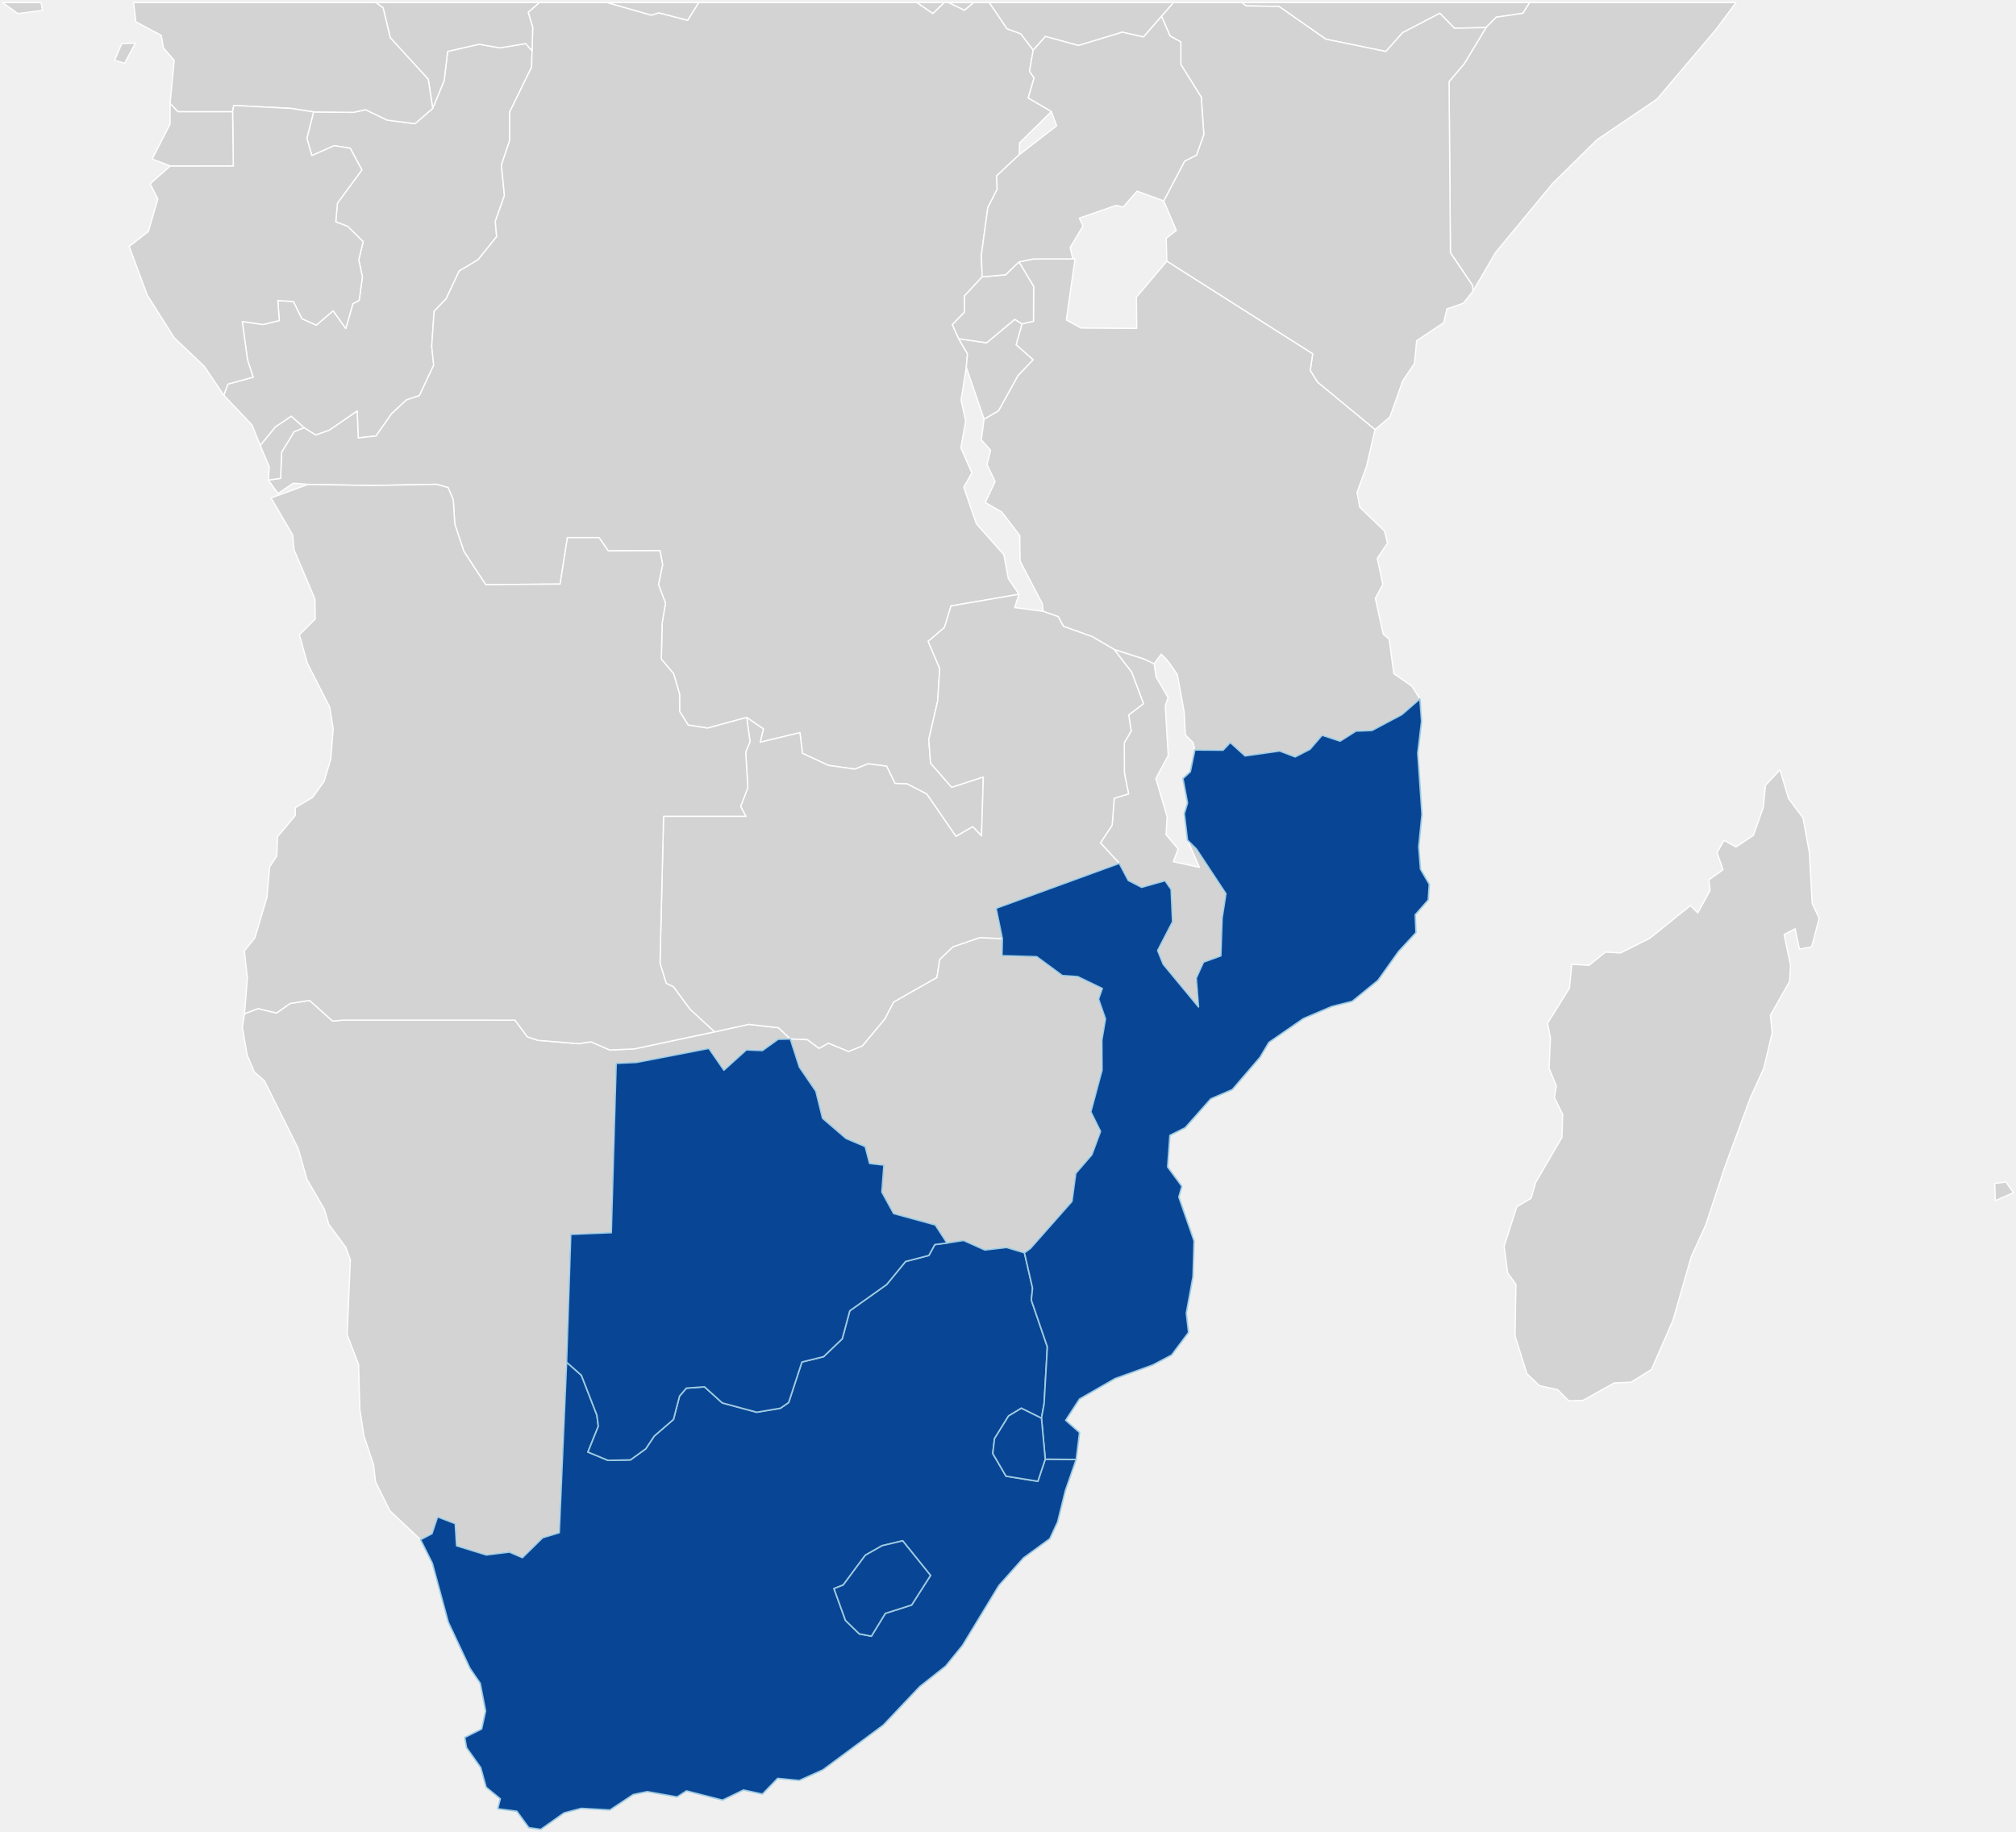
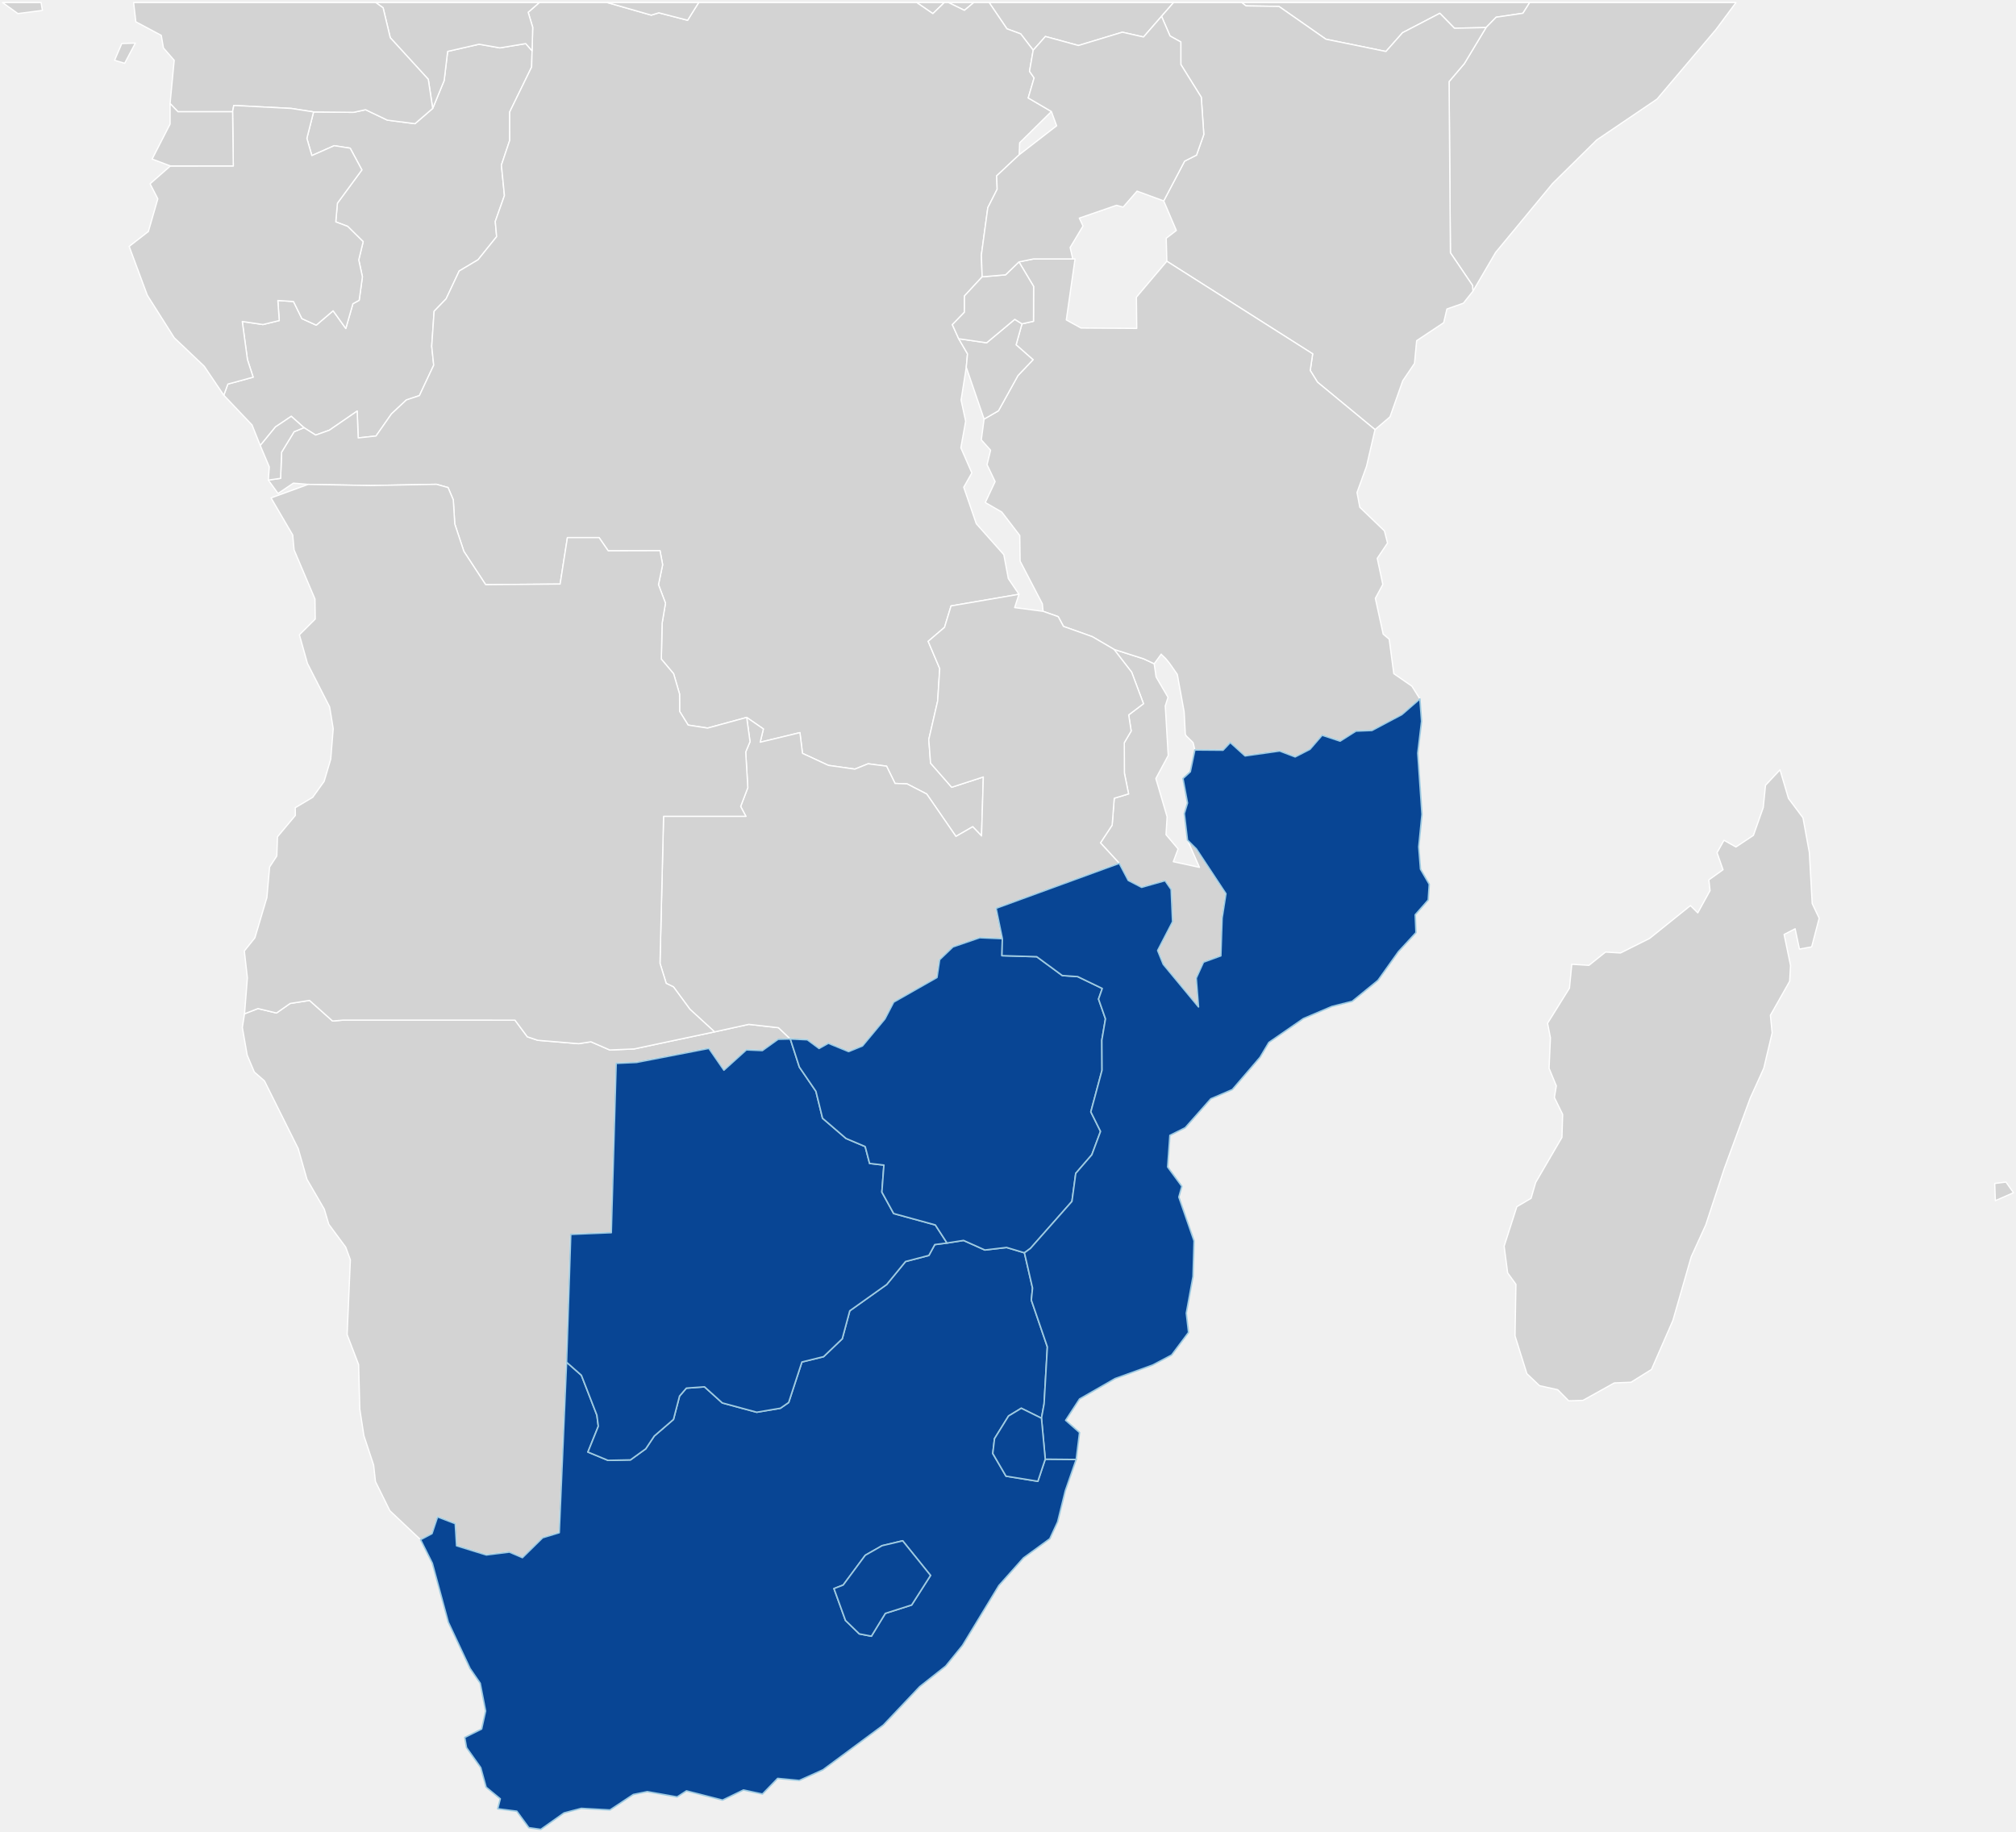
<svg xmlns="http://www.w3.org/2000/svg" version="1.2" baseProfile="tiny" width="800" height="727" viewBox="0 0 800 727" stroke-linecap="round" stroke-linejoin="round">
  <g id="ne_10m_admin_1_states_provinces_lakes">
    <path d="M 607.03 1 604.34 5.26 593.71 6.83 589.7 10.94 577.16 11.21 571.36 5.27 556.58 12.97 549.97 20.43 526.15 15.56 507.52 2.55 494.46 2.34 492.73 1 607.03 1 Z" fill="lightgrey" stroke="white" stroke-width="0.5" />
    <path d="M 465.71 1 460.92 6.47 453.78 14.68 445.37 12.78 427.95 18.06 414.85 14.48 410 19.92 405.03 13.44 399.59 11.44 392.51 1 465.71 1 Z M 386.42 1 382.7 4.1 376.34 1 386.42 1 Z M 374.74 1 370.19 5.4 363.75 1 374.74 1 Z" fill-rule="evenodd" fill="lightgrey" stroke="white" stroke-width="0.5" />
    <path d="M 589.7 10.94 593.71 6.83 604.34 5.26 607.03 1 688.89 1 680.95 11.69 657.55 39.32 633.65 55.52 616.11 72.82 593.5 100.17 584.51 115.54 584.33 113.26 575.56 100.32 575.03 32.38 581.08 25.25 589.7 10.94 Z" fill="lightgrey" stroke="white" stroke-width="0.5" />
    <path d="M 492.73 1 494.46 2.34 507.52 2.55 526.15 15.56 549.97 20.43 556.58 12.97 571.36 5.27 577.16 11.21 589.7 10.94 581.08 25.25 575.03 32.38 575.56 100.32 584.33 113.26 584.51 115.54 580.7 120.33 574.17 122.62 572.89 128.05 562.16 135.2 561.31 144.22 556.65 151.1 551.59 165.42 545.64 170.5 522.81 151.66 519.93 147.02 520.9 140.42 463.03 103.67 462.79 94.56 466.8 91.46 461.79 79.73 470.09 63.94 474.81 61.55 477.7 53.37 476.69 38.59 468.59 25.6 468.58 16.65 464.3 14.28 460.92 6.47 465.71 1 492.73 1 Z" fill="lightgrey" stroke="white" stroke-width="0.5" />
    <path d="M 453.82 261.45 458.01 263.42 458.77 268.66 463.5 276.75 462.41 280.16 463.58 299.82 458.67 308.96 463.14 324.16 462.7 331.23 467.5 336.9 465.6 341.97 475.98 344.22 471.22 333.4 474.76 336.92 486.48 354.67 484.96 364.4 484.46 379.33 477.57 381.84 474.69 388.17 475.6 399.6 461.6 382.68 459.39 377.21 465.3 365.8 464.74 352.98 462.33 349.51 453.03 352.14 447.72 349.39 444.16 342.62 436.69 334.5 441.33 327.45 442.16 316.79 447.85 315.06 446.19 306.84 446.15 294.74 448.88 290.1 447.89 283.71 453.76 279.26 449.07 266.76 442.07 257.71 453.82 261.45 Z" fill="lightgrey" stroke="white" stroke-width="0.5" />
    <path d="M 463.03 103.67 520.9 140.42 519.93 147.02 522.81 151.66 545.64 170.5 542.28 185.02 538.5 195.45 539.6 201.31 549.37 210.69 550.61 215.5 546.53 221.59 548.74 231.94 545.77 237.45 548.88 251.65 551.27 253.67 553.09 267.34 560.28 272.32 563.45 277.38 556.3 283.58 544.41 289.9 538.07 290.15 531.8 294.12 524.65 291.78 519.82 297.36 513.95 300.38 507.82 298.04 494.08 299.99 488.2 294.68 485.33 297.72 474.15 297.63 473.47 294.78 473.11 294.36 470.71 292.01 470.37 291.38 469.9 282.5 467.18 267.63 464.12 263.25 462.58 261.37 460.98 259.82 460.81 259.59 458.01 263.42 453.82 261.45 442.07 257.71 433.45 252.66 422.01 248.59 419.92 244.72 413.92 242.61 413.63 239.61 404.81 222.68 404.67 212.51 397.54 203.21 391 199.43 394.89 191.12 391.69 184.39 393.09 178.66 389.41 174.56 390.51 166.32 396.22 163.02 403.96 149.03 409.94 142.76 403.21 136.84 405.54 128.52 410.11 127.5 410.15 113.65 404.34 103.93 410.15 102.75 425.7 102.75 426.38 102.75 426.6 102.75 423.14 126.97 428.97 130.18 451.09 130.33 450.96 117.93 463.03 103.67 Z" fill="lightgrey" stroke="white" stroke-width="0.5" />
    <path d="M 799 473.33 791.81 476.48 791.56 469.67 796.01 469.11 799 473.33 Z" fill="lightgrey" stroke="white" stroke-width="0.5" />
    <path d="M 211.15 20.17 210.97 26.59 202.26 44.44 202.28 55.66 198.97 65.52 200.18 77.6 196.54 87.87 197.08 93.91 189.7 103.09 182.23 107.54 177.03 118.59 172.27 123.52 171.32 137.41 172.11 144.92 166.43 157 161.27 158.71 155.34 164.26 149.21 173.03 142.14 173.79 141.74 163.14 130.66 170.75 125.26 172.66 120.63 169.72 115.58 165.22 109.31 169.43 103.28 176.81 100.02 168.65 88.8 156.84 90.42 152.43 100.45 149.68 98.19 142.73 96.14 127.58 104.34 128.79 110.81 127.22 110.25 119.25 116.46 119.65 119.8 126.44 125.5 129.04 132.19 123.33 137.22 130.35 140.04 120.54 142.53 119.17 143.81 109.86 142.36 103.13 144.11 95.9 137.97 89.84 133.24 88.05 133.89 80.64 143.6 67.43 138.96 58.81 132.61 57.82 123.75 61.74 121.77 54.91 124.43 44.42 140.27 44.58 145.07 43.54 153.71 47.68 164.68 49.08 171.7 43.03 176.25 31.97 177.63 20.4 190.1 17.55 198.37 19 208.62 17.3 211.15 20.17 Z" fill="lightgrey" stroke="white" stroke-width="0.5" />
    <path d="M 392.51 1 399.59 11.44 405.03 13.44 410 19.92 408.54 28.29 410.36 30.93 408.03 38.87 417.22 44.25 404.62 56.67 404.43 61.43 395.5 69.79 395.71 75.08 391.99 82.43 389.43 101.22 389.75 109.86 382.73 117.44 382.71 123.91 377.92 128.85 380.43 134.42 383.94 140.43 383.44 145.74 381.38 158.76 383.2 167.16 381.29 177.7 385.65 187.68 382.43 193.36 387.42 207.84 398.34 220.12 400.13 229.63 404.35 235.84 377.4 240.47 374.81 248.97 368.32 254.52 372.91 265.34 372.09 278.2 368.57 293.48 369.28 302.87 377.65 312.43 390.21 308.34 389.5 331.75 386.01 328.09 379.34 331.93 367.75 315.11 359.95 311.09 355.17 310.91 351.82 304.06 344.5 303.11 339.21 305.23 328.73 303.74 318.44 298.97 317.43 290.75 301.66 294.56 302.93 289.28 296.3 284.71 280.78 288.95 273.07 287.75 269.69 282.31 269.66 275.42 267.3 267.36 262.43 261.58 262.74 247.36 264.08 239.37 261.3 232.03 262.95 224.12 261.9 218.54 241.35 218.6 237.73 213.35 225.17 213.35 222.27 231.79 192.72 232.03 184.07 218.81 180.46 207.94 179.87 198.37 177.8 193.49 173.23 192.2 147.01 192.69 122.3 192.23 116.42 191.74 110.33 195.84 106.48 190.52 111.34 189.83 111.75 179.44 116.71 171.33 120.63 169.72 125.26 172.66 130.66 170.75 141.74 163.14 142.14 173.79 149.21 173.03 155.34 164.26 161.27 158.71 166.43 157 172.11 144.92 171.32 137.41 172.27 123.52 177.03 118.59 182.23 107.54 189.7 103.09 197.08 93.91 196.54 87.87 200.18 77.6 198.97 65.52 202.28 55.66 202.26 44.44 210.97 26.59 211.15 20.17 211.39 10.84 209.59 4.88 214.01 1 240.95 1 258.45 6.01 261.45 5.08 272.86 8.04 277.26 1 363.75 1 370.19 5.4 374.74 1 376.34 1 382.7 4.1 386.42 1 392.51 1 Z" fill="lightgrey" stroke="white" stroke-width="0.5" />
    <path d="M 166.89 611.03 154.71 599.54 149 587.98 148.26 581.4 144.41 569.78 142.78 559.24 142.31 541.54 137.75 529.66 139.03 499.96 137.2 494.95 130.48 485.87 128.68 479.84 121.82 468.03 118.34 455.83 104.95 428.97 100.92 425.43 98.1 418.75 96.17 407.75 97.04 402.33 102.37 400.25 109.72 402.02 115.13 398.23 122.82 397.02 131.98 405.2 136.24 404.83 204.36 404.85 209.27 411.46 213.39 412.84 229.63 414.19 234.5 413.44 241.96 416.69 251.59 416.28 283.55 409.5 297.13 406.52 308.93 407.85 313.62 412.32 308.77 412.44 302.51 416.93 296.18 416.65 287.27 424.7 281.3 416.06 252.55 421.63 244.51 422 242.57 489.19 226.49 489.87 224.83 540.6 221.92 608.26 215.34 610.26 207.31 618.16 202.14 615.95 193 617.1 181.18 613.45 180.65 604.67 173.64 601.99 171.42 608.63 166.89 611.03 Z" fill="lightgrey" stroke="white" stroke-width="0.5" />
    <path d="M 166.89 611.03 171.42 608.63 173.64 601.99 180.65 604.67 181.18 613.45 193 617.1 202.14 615.95 207.31 618.16 215.34 610.26 221.92 608.26 224.83 540.6 230.71 545.78 236.87 561.64 237.43 566.02 233.3 576.25 241.26 579.55 250.18 579.36 256.24 574.98 259.64 569.88 267.25 563.31 269.66 554.03 272.37 550.89 279.56 550.37 286.63 556.76 300.28 560.45 309.67 558.87 312.96 556.59 318.22 540.52 326.82 538.4 334.23 531.3 337.21 520.2 351.87 509.76 359.34 500.64 368.6 498.22 370.95 493.92 375.8 493.3 382.36 492.27 390.82 496.07 399.43 495.06 406.52 497.18 409.74 511.19 409.26 515.95 415.62 534.53 414.32 557.15 413.28 562.83 405.27 558.87 400.22 561.94 394.65 570.93 393.96 576.82 399.21 585.82 411.85 587.86 414.78 579.08 427.07 579.2 422.74 591.63 419.7 603.97 416.59 610.66 406.13 618.28 396.37 629.24 381.96 652.97 375.29 661.18 364.96 669.35 350.54 684.6 326.58 702.35 317.17 706.59 308.59 705.77 302.56 711.99 295.03 710.37 286.73 714.39 272.4 710.72 268.71 713.13 256.87 711.02 251.31 712.16 242.05 718.3 230.68 717.66 223.83 719.47 214.6 726 209.86 725.33 205.09 718.8 197.51 717.82 198.52 713.87 192.9 709.25 190.77 701.5 185.12 693.54 184.41 689.53 191.12 686.17 192.7 679.03 190.56 668.02 186.53 662.14 177.9 643.76 171.55 620.35 166.89 611.03 Z M 361.77 636.95 369.26 625.22 358.2 611.48 350.02 613.42 343.36 617.22 334.6 629.03 330.94 630.44 335.51 643.08 341 648.41 345.79 649.33 351.32 640.28 361.77 636.95 Z" fill-rule="evenodd" fill="lightgrey" stroke="white" stroke-width="0.5" />
    <path d="M 442.07 257.71 449.07 266.76 453.76 279.26 447.89 283.71 448.88 290.1 446.15 294.74 446.19 306.84 447.85 315.06 442.16 316.79 441.33 327.45 436.69 334.5 444.16 342.62 395.27 360.46 397.76 372.53 388.76 372.14 378.14 375.79 372.87 380.85 371.82 387.92 354.63 397.7 351.16 404.37 342.25 415.08 336.76 417.33 328.71 414.03 325.03 416.09 320.38 412.64 313.62 412.32 308.93 407.85 297.13 406.52 283.55 409.5 273.78 400.53 267.26 391.66 264.37 390.26 261.9 382.3 263.32 323.96 295.99 323.96 293.9 320.06 296.75 312.6 295.91 298.44 297.63 294.34 296.3 284.71 302.93 289.28 301.66 294.56 317.43 290.75 318.44 298.97 328.73 303.74 339.21 305.23 344.5 303.11 351.82 304.06 355.17 310.91 359.95 311.09 367.75 315.11 379.34 331.93 386.01 328.09 389.5 331.75 390.21 308.34 377.65 312.43 369.28 302.87 368.57 293.48 372.09 278.2 372.91 265.34 368.32 254.52 374.81 248.97 377.4 240.47 404.35 235.84 402.64 241.13 413.92 242.61 419.92 244.72 422.01 248.59 433.45 252.66 442.07 257.71 Z" fill="lightgrey" stroke="white" stroke-width="0.5" />
    <path d="M 277.26 1 272.86 8.04 261.45 5.08 258.45 6.01 240.95 1 277.26 1 Z M 211.15 20.17 208.62 17.3 198.37 19 190.1 17.55 177.63 20.4 176.25 31.97 171.7 43.03 169.95 31.48 154.86 14.96 152.02 3.09 149.09 1 214.01 1 209.59 4.88 211.39 10.84 211.15 20.17 Z" fill-rule="evenodd" fill="lightgrey" stroke="white" stroke-width="0.5" />
    <path d="M 16.29 1 16.84 4.12 7.11 5.39 1 1 16.29 1 Z" fill="lightgrey" stroke="white" stroke-width="0.5" />
    <path d="M 103.28 176.81 109.31 169.43 115.58 165.22 120.63 169.72 116.71 171.33 111.75 179.44 111.34 189.83 106.48 190.52 106.86 185.29 103.28 176.81 Z M 122.3 192.23 147.01 192.69 173.23 192.2 177.8 193.49 179.87 198.37 180.46 207.94 184.07 218.81 192.72 232.03 222.27 231.79 225.17 213.35 237.73 213.35 241.35 218.6 261.9 218.54 262.95 224.12 261.3 232.03 264.08 239.37 262.74 247.36 262.43 261.58 267.3 267.36 269.66 275.42 269.69 282.31 273.07 287.75 280.78 288.95 296.3 284.71 297.63 294.34 295.91 298.44 296.75 312.6 293.9 320.06 295.99 323.96 263.32 323.96 261.9 382.3 264.37 390.26 267.26 391.66 273.78 400.53 283.55 409.5 251.59 416.28 241.96 416.69 234.5 413.44 229.63 414.19 213.39 412.84 209.27 411.46 204.36 404.85 136.24 404.83 131.98 405.2 122.82 397.02 115.13 398.23 109.72 402.02 102.37 400.25 97.04 402.33 98.17 388.07 96.96 377.4 101.15 372.18 105.91 356.21 106.99 344.07 109.85 339.7 110.12 332.08 117.21 323.61 117.17 320.55 124.09 316.42 128.63 310.08 131.25 301.26 132.23 289.16 130.81 280.54 121.99 263.25 118.81 251.92 125.1 245.67 124.99 237.72 116.7 218.22 116.17 212.34 107.56 197.6 122.3 192.23 Z" fill-rule="evenodd" fill="lightgrey" stroke="white" stroke-width="0.5" />
    <path d="M 224.83 540.6 226.49 489.87 242.57 489.19 244.51 422 252.55 421.63 281.3 416.06 287.27 424.7 296.18 416.65 302.51 416.93 308.77 412.44 313.62 412.32 317.21 423.47 323.78 433.1 326.41 443.79 335.72 451.8 343.33 455.02 345.08 461.71 350.76 462.37 349.95 473.08 354.63 481.6 371.16 486.13 375.8 493.3 370.95 493.92 368.6 498.22 359.34 500.64 351.87 509.76 337.21 520.2 334.23 531.3 326.82 538.4 318.22 540.52 312.96 556.59 309.67 558.87 300.28 560.45 286.63 556.76 279.56 550.37 272.37 550.89 269.66 554.03 267.25 563.31 259.64 569.88 256.24 574.98 250.18 579.36 241.26 579.55 233.3 576.25 237.43 566.02 236.87 561.64 230.71 545.78 224.83 540.6 Z" fill="lightgrey" stroke="white" stroke-width="0.5" />
    <path d="M 406.52 497.18 399.43 495.06 390.82 496.07 382.36 492.27 375.8 493.3 371.16 486.13 354.63 481.6 349.95 473.08 350.76 462.37 345.08 461.71 343.33 455.02 335.72 451.8 326.41 443.79 323.78 433.1 317.21 423.47 313.62 412.32 320.38 412.64 325.03 416.09 328.71 414.03 336.76 417.33 342.25 415.08 351.16 404.37 354.63 397.7 371.82 387.92 372.87 380.85 378.14 375.79 388.76 372.14 397.76 372.53 397.6 379.26 411.39 379.67 421.55 387.15 427.65 387.57 437.41 392.29 435.93 396.48 438.68 404.34 437.24 412.76 437.31 424.72 432.87 441.25 436.72 449 433.27 458.27 426.89 465.65 425.38 476.77 408.91 495.43 406.52 497.18 Z" fill="lightgrey" stroke="white" stroke-width="0.5" />
    <path d="M 444.16 342.62 447.72 349.39 453.03 352.14 462.33 349.51 464.74 352.98 465.3 365.8 459.39 377.21 461.6 382.68 475.6 399.6 474.69 388.17 477.57 381.84 484.46 379.33 484.96 364.4 486.48 354.67 474.76 336.92 471.22 333.4 469.97 322.88 471.23 318.68 469.43 308.96 472.34 306.28 474.15 297.63 485.33 297.72 488.2 294.68 494.08 299.99 507.82 298.04 513.95 300.38 519.82 297.36 524.65 291.78 531.8 294.12 538.07 290.15 544.41 289.9 556.3 283.58 563.45 277.38 564.12 286.24 562.61 298.89 564.28 323.16 562.99 336.08 563.69 344.92 567.17 350.93 566.76 357.16 561.6 363.03 561.9 370.11 554.92 377.68 546.82 389.05 536.6 397.38 528.53 399.42 517.23 404.22 503.52 413.7 500.01 419.6 489.02 432.4 480.48 436.07 470.32 447.55 464.25 450.57 463.36 463.13 469 470.8 467.8 475.07 473.84 492.47 473.42 506.59 470.76 521.14 471.65 528.77 464.93 537.75 457.42 541.71 442.49 547.1 428.4 555.19 422.88 563.66 428.4 568.5 427.07 579.2 414.78 579.08 413.28 562.83 414.32 557.15 415.62 534.53 409.26 515.95 409.74 511.19 406.52 497.18 408.91 495.43 425.38 476.77 426.89 465.65 433.27 458.27 436.72 449 432.87 441.25 437.31 424.72 437.24 412.76 438.68 404.34 435.93 396.48 437.41 392.29 427.65 387.57 421.55 387.15 411.39 379.67 397.6 379.26 397.76 372.53 395.27 360.46 444.16 342.62 Z" fill="lightgrey" stroke="white" stroke-width="0.5" />
    <path d="M 414.78 579.08 411.85 587.86 399.21 585.82 393.96 576.82 394.65 570.93 400.22 561.94 405.27 558.87 413.28 562.83 414.78 579.08 Z" fill="lightgrey" stroke="white" stroke-width="0.5" />
    <path d="M 405.54 128.52 403.21 136.84 409.94 142.76 403.96 149.03 396.22 163.02 390.51 166.32 383.44 145.74 383.94 140.43 380.43 134.42 391.52 136.04 402.69 126.72 405.54 128.52 Z" fill="lightgrey" stroke="white" stroke-width="0.5" />
    <path d="M 404.34 103.93 410.15 113.65 410.11 127.5 405.54 128.52 402.69 126.72 391.52 136.04 380.43 134.42 377.92 128.85 382.71 123.91 382.73 117.44 389.75 109.86 399.03 109.06 404.34 103.93 Z" fill="lightgrey" stroke="white" stroke-width="0.5" />
    <path d="M 410 19.92 414.85 14.48 427.95 18.06 445.37 12.78 453.78 14.68 460.92 6.47 464.3 14.28 468.58 16.65 468.59 25.6 476.69 38.59 477.7 53.37 474.81 61.55 470.09 63.94 461.79 79.73 451.2 75.85 445.7 82.18 443.05 81.47 428.3 86.56 429.76 89.69 424.66 98.22 425.7 102.75 410.15 102.75 404.34 103.93 399.03 109.06 389.75 109.86 389.43 101.22 391.99 82.43 395.71 75.08 395.5 69.79 404.43 61.43 419.3 49.92 417.22 44.25 408.03 38.87 410.36 30.93 408.54 28.29 410 19.92 Z" fill="lightgrey" stroke="white" stroke-width="0.5" />
    <path d="M 361.77 636.95 351.32 640.28 345.79 649.33 341 648.41 335.51 643.08 330.94 630.44 334.6 629.03 343.36 617.22 350.02 613.42 358.2 611.48 369.26 625.22 361.77 636.95 Z" fill="lightgrey" stroke="white" stroke-width="0.5" />
    <path d="M 171.7 43.03 164.68 49.08 153.71 47.68 145.07 43.54 140.27 44.58 124.43 44.42 115.55 43.03 92.77 41.85 92.3 44.34 70.62 44.34 67.49 41.09 69.13 23.93 64.86 19.02 63.99 14.03 53.91 8.66 53.02 1 149.09 1 152.02 3.09 154.86 14.96 169.95 31.48 171.7 43.03 Z" fill="lightgrey" stroke="white" stroke-width="0.5" />
    <path d="M 124.43 44.42 121.77 54.91 123.75 61.74 132.61 57.82 138.96 58.81 143.6 67.43 133.89 80.64 133.24 88.05 137.97 89.84 144.11 95.9 142.36 103.13 143.81 109.86 142.53 119.17 140.04 120.54 137.22 130.35 132.19 123.33 125.5 129.04 119.8 126.44 116.46 119.65 110.25 119.25 110.81 127.22 104.34 128.79 96.14 127.58 98.19 142.73 100.45 149.68 90.42 152.43 88.8 156.84 81.05 145.35 69.15 134.05 58.47 117.19 51.26 97.79 58.88 91.87 62.63 78.9 59.55 72.94 67.62 65.86 92.58 65.84 92.3 44.34 92.77 41.85 115.55 43.03 124.43 44.42 Z" fill="lightgrey" stroke="white" stroke-width="0.5" />
    <path d="M 67.49 41.09 70.62 44.34 92.3 44.34 92.58 65.84 67.62 65.86 60.38 63.12 67.5 49.22 67.49 41.09 Z M 48.33 17.28 53.71 17.1 49.47 25.11 45.47 23.92 48.33 17.28 Z" fill-rule="evenodd" fill="lightgrey" stroke="white" stroke-width="0.5" />
    <path d="M 630.54 383.1 637.1 377.84 643.08 378.19 654.6 372.42 670.81 359.39 673.72 362.28 678.59 353.44 678.12 349.18 683.74 345.16 681.37 338.39 684.13 333.47 688.86 336.13 695.8 331.52 699.71 320.46 700.6 311.64 706.35 305.5 709.72 316.87 715.47 324.56 718 338.37 719.13 358.58 721.89 364.4 718.92 375.76 714.06 376.65 712.35 368.59 707.98 370.84 710.53 383.15 710.18 389.42 702.54 402.91 703.23 409.9 699.91 423.93 694.54 435.76 684.29 463.62 676.89 486.1 671.13 498.73 663.85 524.01 655.34 543.49 647.21 548.55 640.6 548.82 628.17 555.74 622.51 555.93 618.13 551.51 610.9 549.9 605.9 545.15 601.2 530.15 601.56 509.69 598.28 505.15 596.88 494.56 601.92 478.89 607.57 475.56 609.4 469.26 619.82 451.38 620.1 442.25 616.82 435.55 617.59 430.93 614.71 423.98 615.25 411.86 614.12 406.08 622.8 392.15 623.72 382.68 630.54 383.1 Z" fill="lightgrey" stroke="white" stroke-width="0.5" />
  </g>
  <g id="selected">
    <path d="M 166.89 611.03 171.42 608.63 173.64 601.99 180.65 604.67 181.18 613.45 193 617.1 202.14 615.95 207.31 618.16 215.34 610.26 221.92 608.26 224.83 540.6 230.71 545.78 236.87 561.64 237.43 566.02 233.3 576.25 241.26 579.55 250.18 579.36 256.24 574.98 259.64 569.88 267.25 563.31 269.66 554.03 272.37 550.89 279.56 550.37 286.63 556.76 300.28 560.45 309.67 558.87 312.96 556.59 318.22 540.52 326.82 538.4 334.23 531.3 337.21 520.2 351.87 509.76 359.34 500.64 368.6 498.22 370.95 493.92 375.8 493.3 382.36 492.27 390.82 496.07 399.43 495.06 406.52 497.18 409.74 511.19 409.26 515.95 415.62 534.53 414.32 557.15 413.28 562.83 405.27 558.87 400.22 561.94 394.65 570.93 393.96 576.82 399.21 585.82 411.85 587.86 414.78 579.08 427.07 579.2 422.74 591.63 419.7 603.97 416.59 610.66 406.13 618.28 396.37 629.24 381.96 652.97 375.29 661.18 364.96 669.35 350.54 684.6 326.58 702.35 317.17 706.59 308.59 705.77 302.56 711.99 295.03 710.37 286.73 714.39 272.4 710.72 268.71 713.13 256.87 711.02 251.31 712.16 242.05 718.3 230.68 717.66 223.83 719.47 214.6 726 209.86 725.33 205.09 718.8 197.51 717.82 198.52 713.87 192.9 709.25 190.77 701.5 185.12 693.54 184.41 689.53 191.12 686.17 192.7 679.03 190.56 668.02 186.53 662.14 177.9 643.76 171.55 620.35 166.89 611.03 Z M 361.77 636.95 369.26 625.22 358.2 611.48 350.02 613.42 343.36 617.22 334.6 629.03 330.94 630.44 335.51 643.08 341 648.41 345.79 649.33 351.32 640.28 361.77 636.95 Z" fill-rule="evenodd" fill="#084594" stroke="#9ecae1" stroke-width="0.6" />
    <path d="M 313.62 412.32 317.21 423.47 323.78 433.1 326.41 443.79 335.72 451.8 343.33 455.02 345.08 461.71 350.76 462.37 349.95 473.08 354.63 481.6 371.16 486.13 375.8 493.3 370.95 493.92 368.6 498.22 359.34 500.64 351.87 509.76 337.21 520.2 334.23 531.3 326.82 538.4 318.22 540.52 312.96 556.59 309.67 558.87 300.28 560.45 286.63 556.76 279.56 550.37 272.37 550.89 269.66 554.03 267.25 563.31 259.64 569.88 256.24 574.98 250.18 579.36 241.26 579.55 233.3 576.25 237.43 566.02 236.87 561.64 230.71 545.78 224.83 540.6 226.49 489.87 242.57 489.19 244.51 422 252.55 421.63 281.3 416.06 287.27 424.7 296.18 416.65 302.51 416.93 308.77 412.44 313.62 412.32 Z" fill="#084594" stroke="#9ecae1" stroke-width="0.6" />
+     <path d="M 375.8 493.3 371.16 486.13 354.63 481.6 349.95 473.08 350.76 462.37 345.08 461.71 343.33 455.02 335.72 451.8 326.41 443.79 323.78 433.1 317.21 423.47 313.62 412.32 320.38 412.64 325.03 416.09 328.71 414.03 336.76 417.33 342.25 415.08 351.16 404.37 354.63 397.7 371.82 387.92 372.87 380.85 378.14 375.79 388.76 372.14 397.76 372.53 397.6 379.26 411.39 379.67 421.55 387.15 427.65 387.57 437.41 392.29 435.93 396.48 438.68 404.34 437.24 412.76 437.31 424.72 432.87 441.25 436.72 449 433.27 458.27 426.89 465.65 425.38 476.77 408.91 495.43 406.52 497.18 399.43 495.06 390.82 496.07 382.36 492.27 375.8 493.3 Z" fill="#084594" stroke="#9ecae1" stroke-width="0.6" />
    <path d="M 414.78 579.08 413.28 562.83 414.32 557.15 415.62 534.53 409.26 515.95 409.74 511.19 406.52 497.18 408.91 495.43 425.38 476.77 426.89 465.65 433.27 458.27 436.72 449 432.87 441.25 437.31 424.72 437.24 412.76 438.68 404.34 435.93 396.48 437.41 392.29 427.65 387.57 421.55 387.15 411.39 379.67 397.6 379.26 397.76 372.53 395.27 360.46 444.16 342.62 447.72 349.39 453.03 352.14 462.33 349.51 464.74 352.98 465.3 365.8 459.39 377.21 461.6 382.68 475.6 399.6 474.69 388.17 477.57 381.84 484.46 379.33 484.96 364.4 486.48 354.67 474.76 336.92 471.22 333.4 469.97 322.88 471.23 318.68 469.43 308.96 472.34 306.28 474.15 297.63 485.33 297.72 488.2 294.68 494.08 299.99 507.82 298.04 513.95 300.38 519.82 297.36 524.65 291.78 531.8 294.12 538.07 290.15 544.41 289.9 556.3 283.58 563.45 277.38 564.12 286.24 562.61 298.89 564.28 323.16 562.99 336.08 563.69 344.92 567.17 350.93 566.76 357.16 561.6 363.03 561.9 370.11 554.92 377.68 546.82 389.05 536.6 397.38 528.53 399.42 517.23 404.22 503.52 413.7 500.01 419.6 489.02 432.4 480.48 436.07 470.32 447.55 464.25 450.57 463.36 463.13 469 470.8 467.8 475.07 473.84 492.47 473.42 506.59 470.76 521.14 471.65 528.77 464.93 537.75 457.42 541.71 442.49 547.1 428.4 555.19 422.88 563.66 428.4 568.5 427.07 579.2 414.78 579.08 Z" fill="#084594" stroke="#9ecae1" stroke-width="0.6" />
    <path d="M 413.28 562.83 414.78 579.08 411.85 587.86 399.21 585.82 393.96 576.82 394.65 570.93 400.22 561.94 405.27 558.87 413.28 562.83 Z" fill="#084594" stroke="#9ecae1" stroke-width="0.6" />
    <path d="M 361.77 636.95 351.32 640.28 345.79 649.33 341 648.41 335.51 643.08 330.94 630.44 334.6 629.03 343.36 617.22 350.02 613.42 358.2 611.48 369.26 625.22 361.77 636.95 Z" fill="#084594" stroke="#9ecae1" stroke-width="0.6" />
  </g>
</svg>
